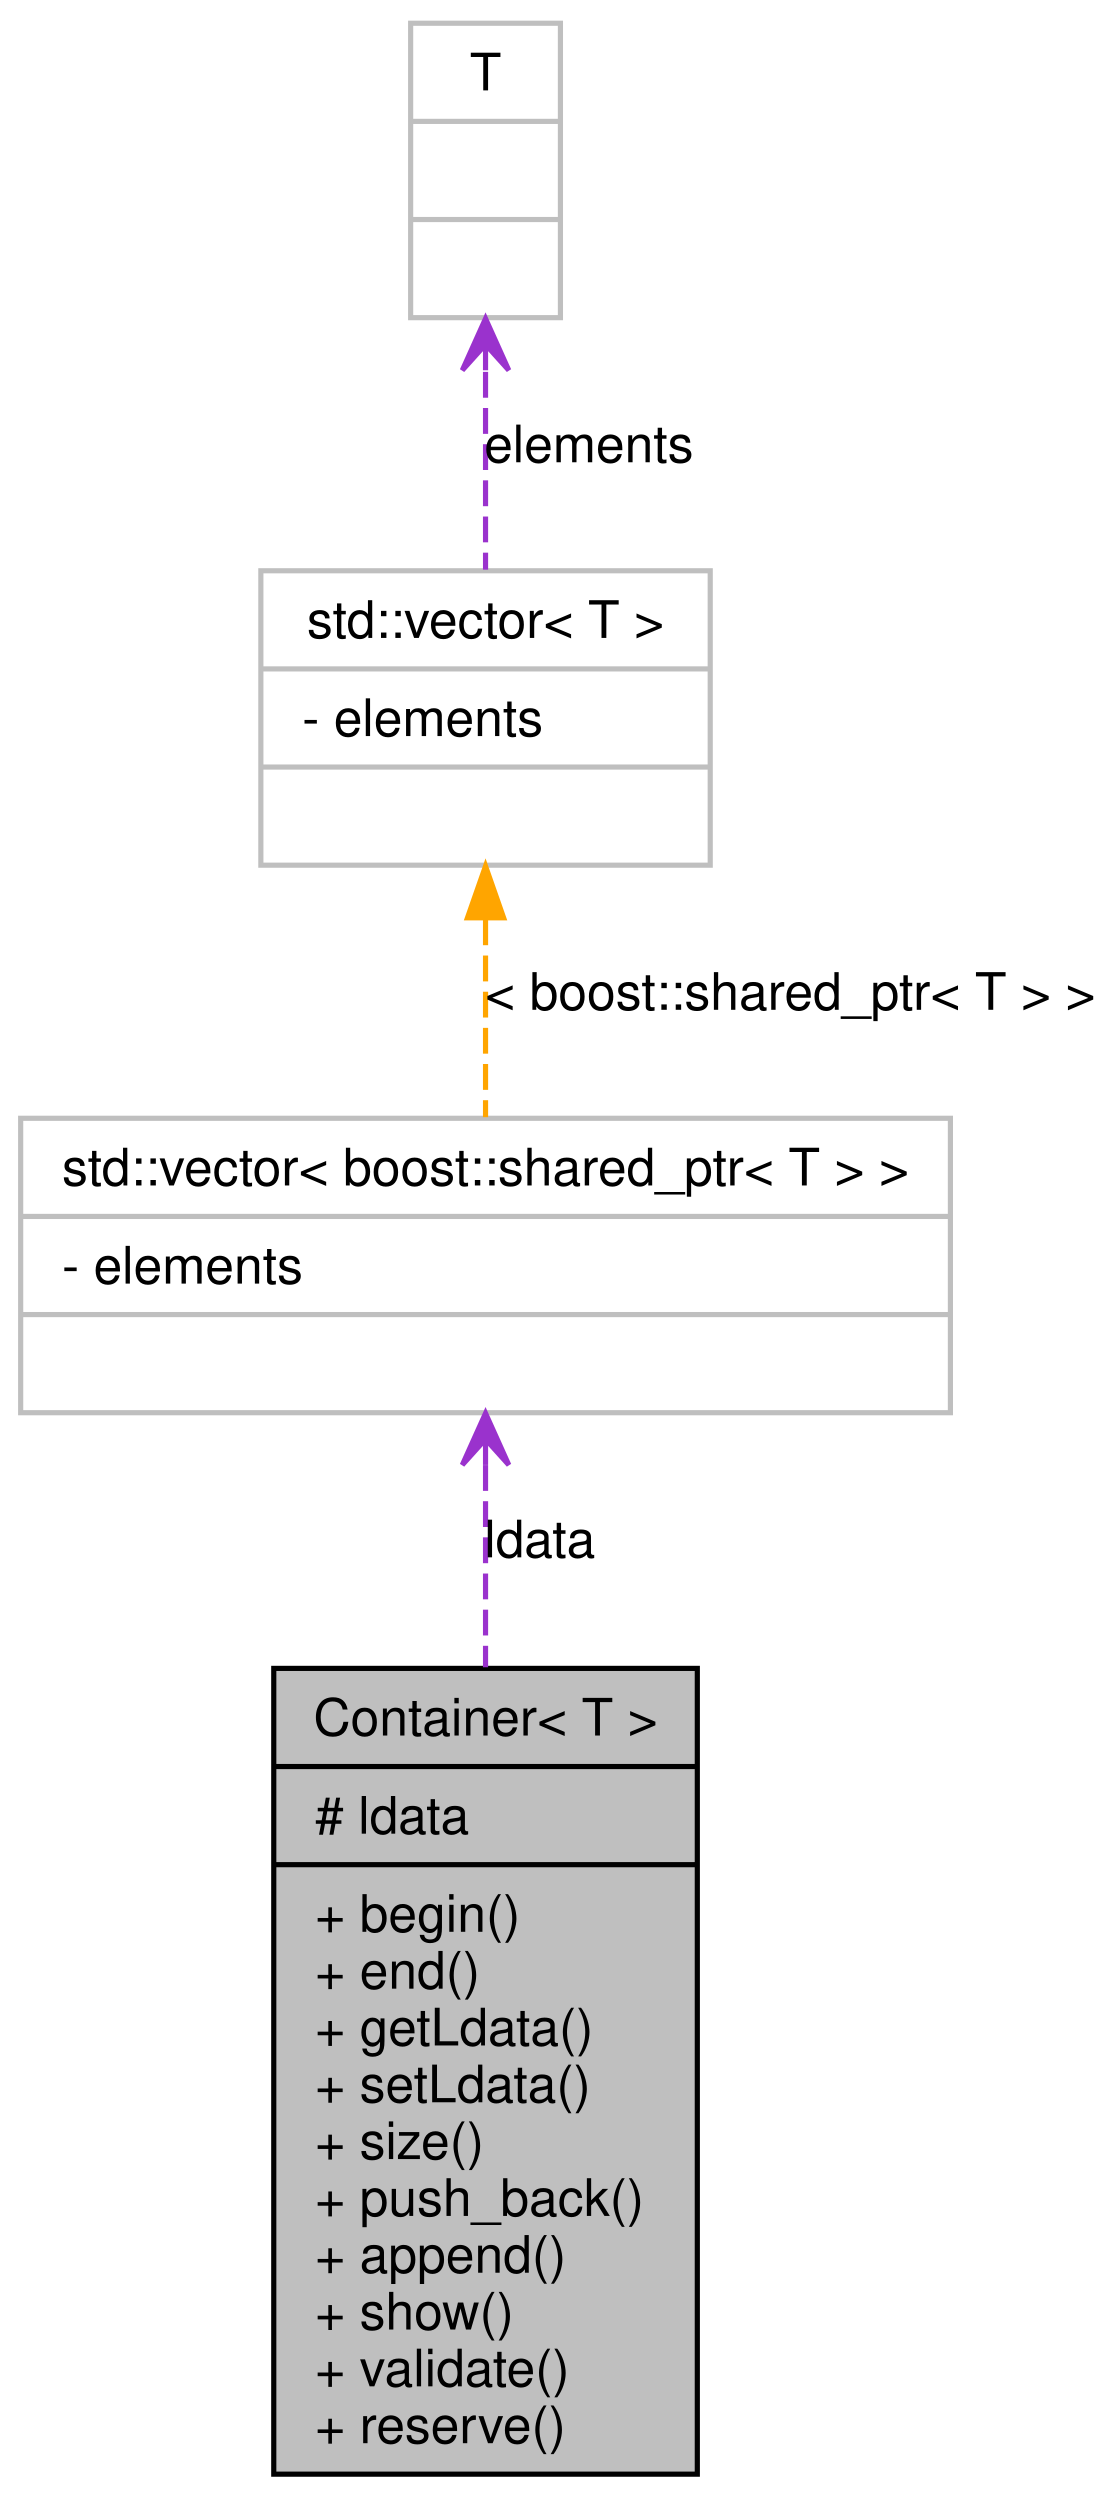
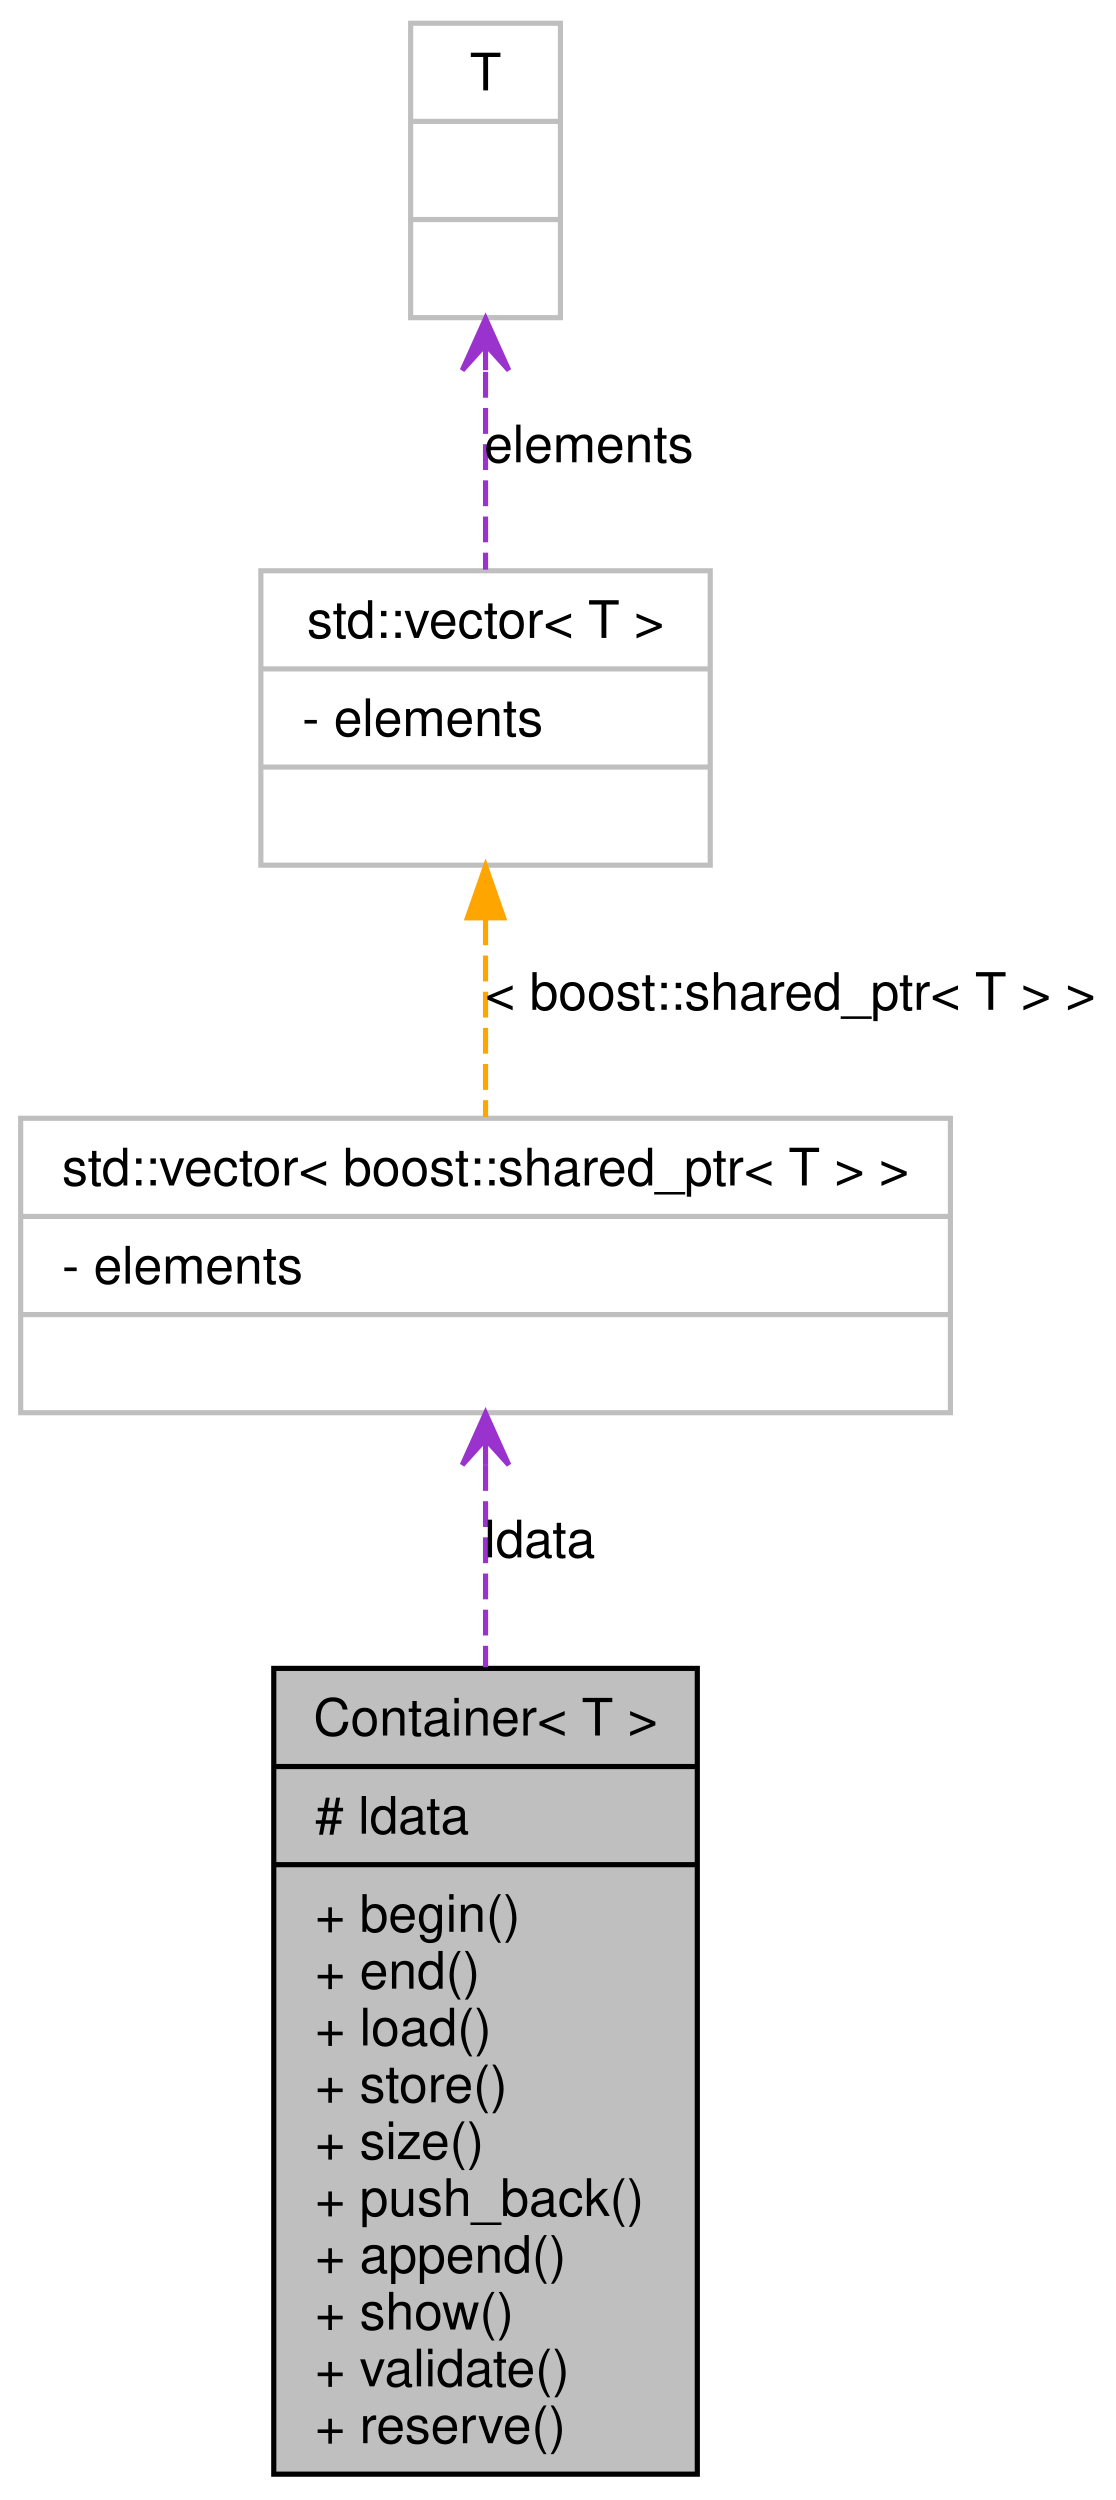
<svg xmlns="http://www.w3.org/2000/svg" xmlns:xlink="http://www.w3.org/1999/xlink" width="216pt" height="484pt" viewBox="0.00 0.00 216.00 484.00">
  <g id="graph1" class="graph" transform="scale(1 1) rotate(0) translate(4 480)">
    <polygon fill="white" stroke="white" points="-4,5 -4,-480 213,-480 213,5 -4,5" />
    <g id="node1" class="node">
      <polygon fill="#bfbfbf" stroke="black" points="49,-1 49,-157 131,-157 131,-1 49,-1" />
      <text text-anchor="middle" x="90" y="-144" font-family="Helvetica,sans-Serif" font-size="10.00">Container&lt; T &gt;</text>
      <polyline fill="none" stroke="black" points="49,-138 131,-138 " />
      <text text-anchor="start" x="57" y="-125" font-family="Helvetica,sans-Serif" font-size="10.00"># ldata</text>
      <polyline fill="none" stroke="black" points="49,-119 131,-119 " />
      <text text-anchor="start" x="57" y="-106" font-family="Helvetica,sans-Serif" font-size="10.00">+ begin()</text>
      <text text-anchor="start" x="57" y="-95" font-family="Helvetica,sans-Serif" font-size="10.00">+ end()</text>
-       <text text-anchor="start" x="57" y="-84" font-family="Helvetica,sans-Serif" font-size="10.00">+ getLdata()</text>
-       <text text-anchor="start" x="57" y="-73" font-family="Helvetica,sans-Serif" font-size="10.00">+ setLdata()</text>
+       <text text-anchor="start" x="57" y="-84" font-family="Helvetica,sans-Serif" font-size="10.00">+ load()</text>
+       <text text-anchor="start" x="57" y="-73" font-family="Helvetica,sans-Serif" font-size="10.00">+ store()</text>
      <text text-anchor="start" x="57" y="-62" font-family="Helvetica,sans-Serif" font-size="10.00">+ size()</text>
      <text text-anchor="start" x="57" y="-51" font-family="Helvetica,sans-Serif" font-size="10.00">+ push_back()</text>
      <text text-anchor="start" x="57" y="-40" font-family="Helvetica,sans-Serif" font-size="10.00">+ append()</text>
      <text text-anchor="start" x="57" y="-29" font-family="Helvetica,sans-Serif" font-size="10.00">+ show()</text>
      <text text-anchor="start" x="57" y="-18" font-family="Helvetica,sans-Serif" font-size="10.00">+ validate()</text>
      <text text-anchor="start" x="57" y="-7" font-family="Helvetica,sans-Serif" font-size="10.00">+ reserve()</text>
    </g>
    <g id="node2" class="node">
      <polygon fill="white" stroke="#bfbfbf" points="0,-206.5 0,-263.5 180,-263.5 180,-206.5 0,-206.5" />
      <text text-anchor="middle" x="90" y="-250.5" font-family="Helvetica,sans-Serif" font-size="10.00">std::vector&lt; boost::shared_ptr&lt; T &gt; &gt;</text>
      <polyline fill="none" stroke="#bfbfbf" points="0,-244.5 180,-244.5 " />
      <text text-anchor="start" x="8" y="-231.5" font-family="Helvetica,sans-Serif" font-size="10.00">- elements</text>
      <polyline fill="none" stroke="#bfbfbf" points="0,-225.5 180,-225.5 " />
      <text text-anchor="middle" x="90" y="-212.5" font-family="Helvetica,sans-Serif" font-size="10.00"> </text>
    </g>
    <g id="edge2" class="edge">
      <path fill="none" stroke="#9a32cd" stroke-dasharray="5,2" d="M90,-196.369C90,-184.433 90,-170.83 90,-157.218" />
      <polygon fill="#9a32cd" stroke="#9a32cd" points="90,-206.387 85.5,-196.387 90,-201.387 90,-196.387 90,-196.387 90,-196.387 90,-201.387 94.5,-196.387 90,-206.387 90,-206.387" />
      <text text-anchor="middle" x="100.5" y="-178.5" font-family="Helvetica,sans-Serif" font-size="10.00">ldata</text>
    </g>
    <g id="node4" class="node">
      <a xlink:title="STL class.">
        <polygon fill="white" stroke="#bfbfbf" points="46.5,-312.5 46.5,-369.5 133.5,-369.5 133.5,-312.5 46.5,-312.5" />
        <text text-anchor="middle" x="90" y="-356.5" font-family="Helvetica,sans-Serif" font-size="10.00">std::vector&lt; T &gt;</text>
        <polyline fill="none" stroke="#bfbfbf" points="46.5,-350.5 133.5,-350.5 " />
        <text text-anchor="start" x="54.5" y="-337.5" font-family="Helvetica,sans-Serif" font-size="10.00">- elements</text>
        <polyline fill="none" stroke="#bfbfbf" points="46.5,-331.5 133.5,-331.5 " />
        <text text-anchor="middle" x="90" y="-318.5" font-family="Helvetica,sans-Serif" font-size="10.00"> </text>
      </a>
    </g>
    <g id="edge4" class="edge">
      <path fill="none" stroke="orange" stroke-dasharray="5,2" d="M90,-302.005C90,-289.326 90,-275.494 90,-263.708" />
      <polygon fill="orange" stroke="orange" points="86.5,-302.315 90,-312.315 93.5,-302.315 86.5,-302.315" />
      <text text-anchor="middle" x="149" y="-284.5" font-family="Helvetica,sans-Serif" font-size="10.00">&lt; boost::shared_ptr&lt; T &gt; &gt;</text>
    </g>
    <g id="node6" class="node">
      <polygon fill="white" stroke="#bfbfbf" points="75.5,-418.5 75.5,-475.5 104.5,-475.5 104.5,-418.5 75.5,-418.5" />
      <text text-anchor="middle" x="90" y="-462.5" font-family="Helvetica,sans-Serif" font-size="10.00">T</text>
      <polyline fill="none" stroke="#bfbfbf" points="75.5,-456.5 104.5,-456.5 " />
      <text text-anchor="middle" x="90" y="-443.5" font-family="Helvetica,sans-Serif" font-size="10.00"> </text>
      <polyline fill="none" stroke="#bfbfbf" points="75.5,-437.5 104.5,-437.5 " />
      <text text-anchor="middle" x="90" y="-424.5" font-family="Helvetica,sans-Serif" font-size="10.00"> </text>
    </g>
    <g id="edge6" class="edge">
      <path fill="none" stroke="#9a32cd" stroke-dasharray="5,2" d="M90,-408.005C90,-395.326 90,-381.494 90,-369.708" />
      <polygon fill="#9a32cd" stroke="#9a32cd" points="90,-418.315 85.5,-408.315 90,-413.315 90,-408.315 90,-408.315 90,-408.315 90,-413.315 94.5,-408.315 90,-418.315 90,-418.315" />
      <text text-anchor="middle" x="110" y="-390.5" font-family="Helvetica,sans-Serif" font-size="10.00">elements</text>
    </g>
  </g>
</svg>
